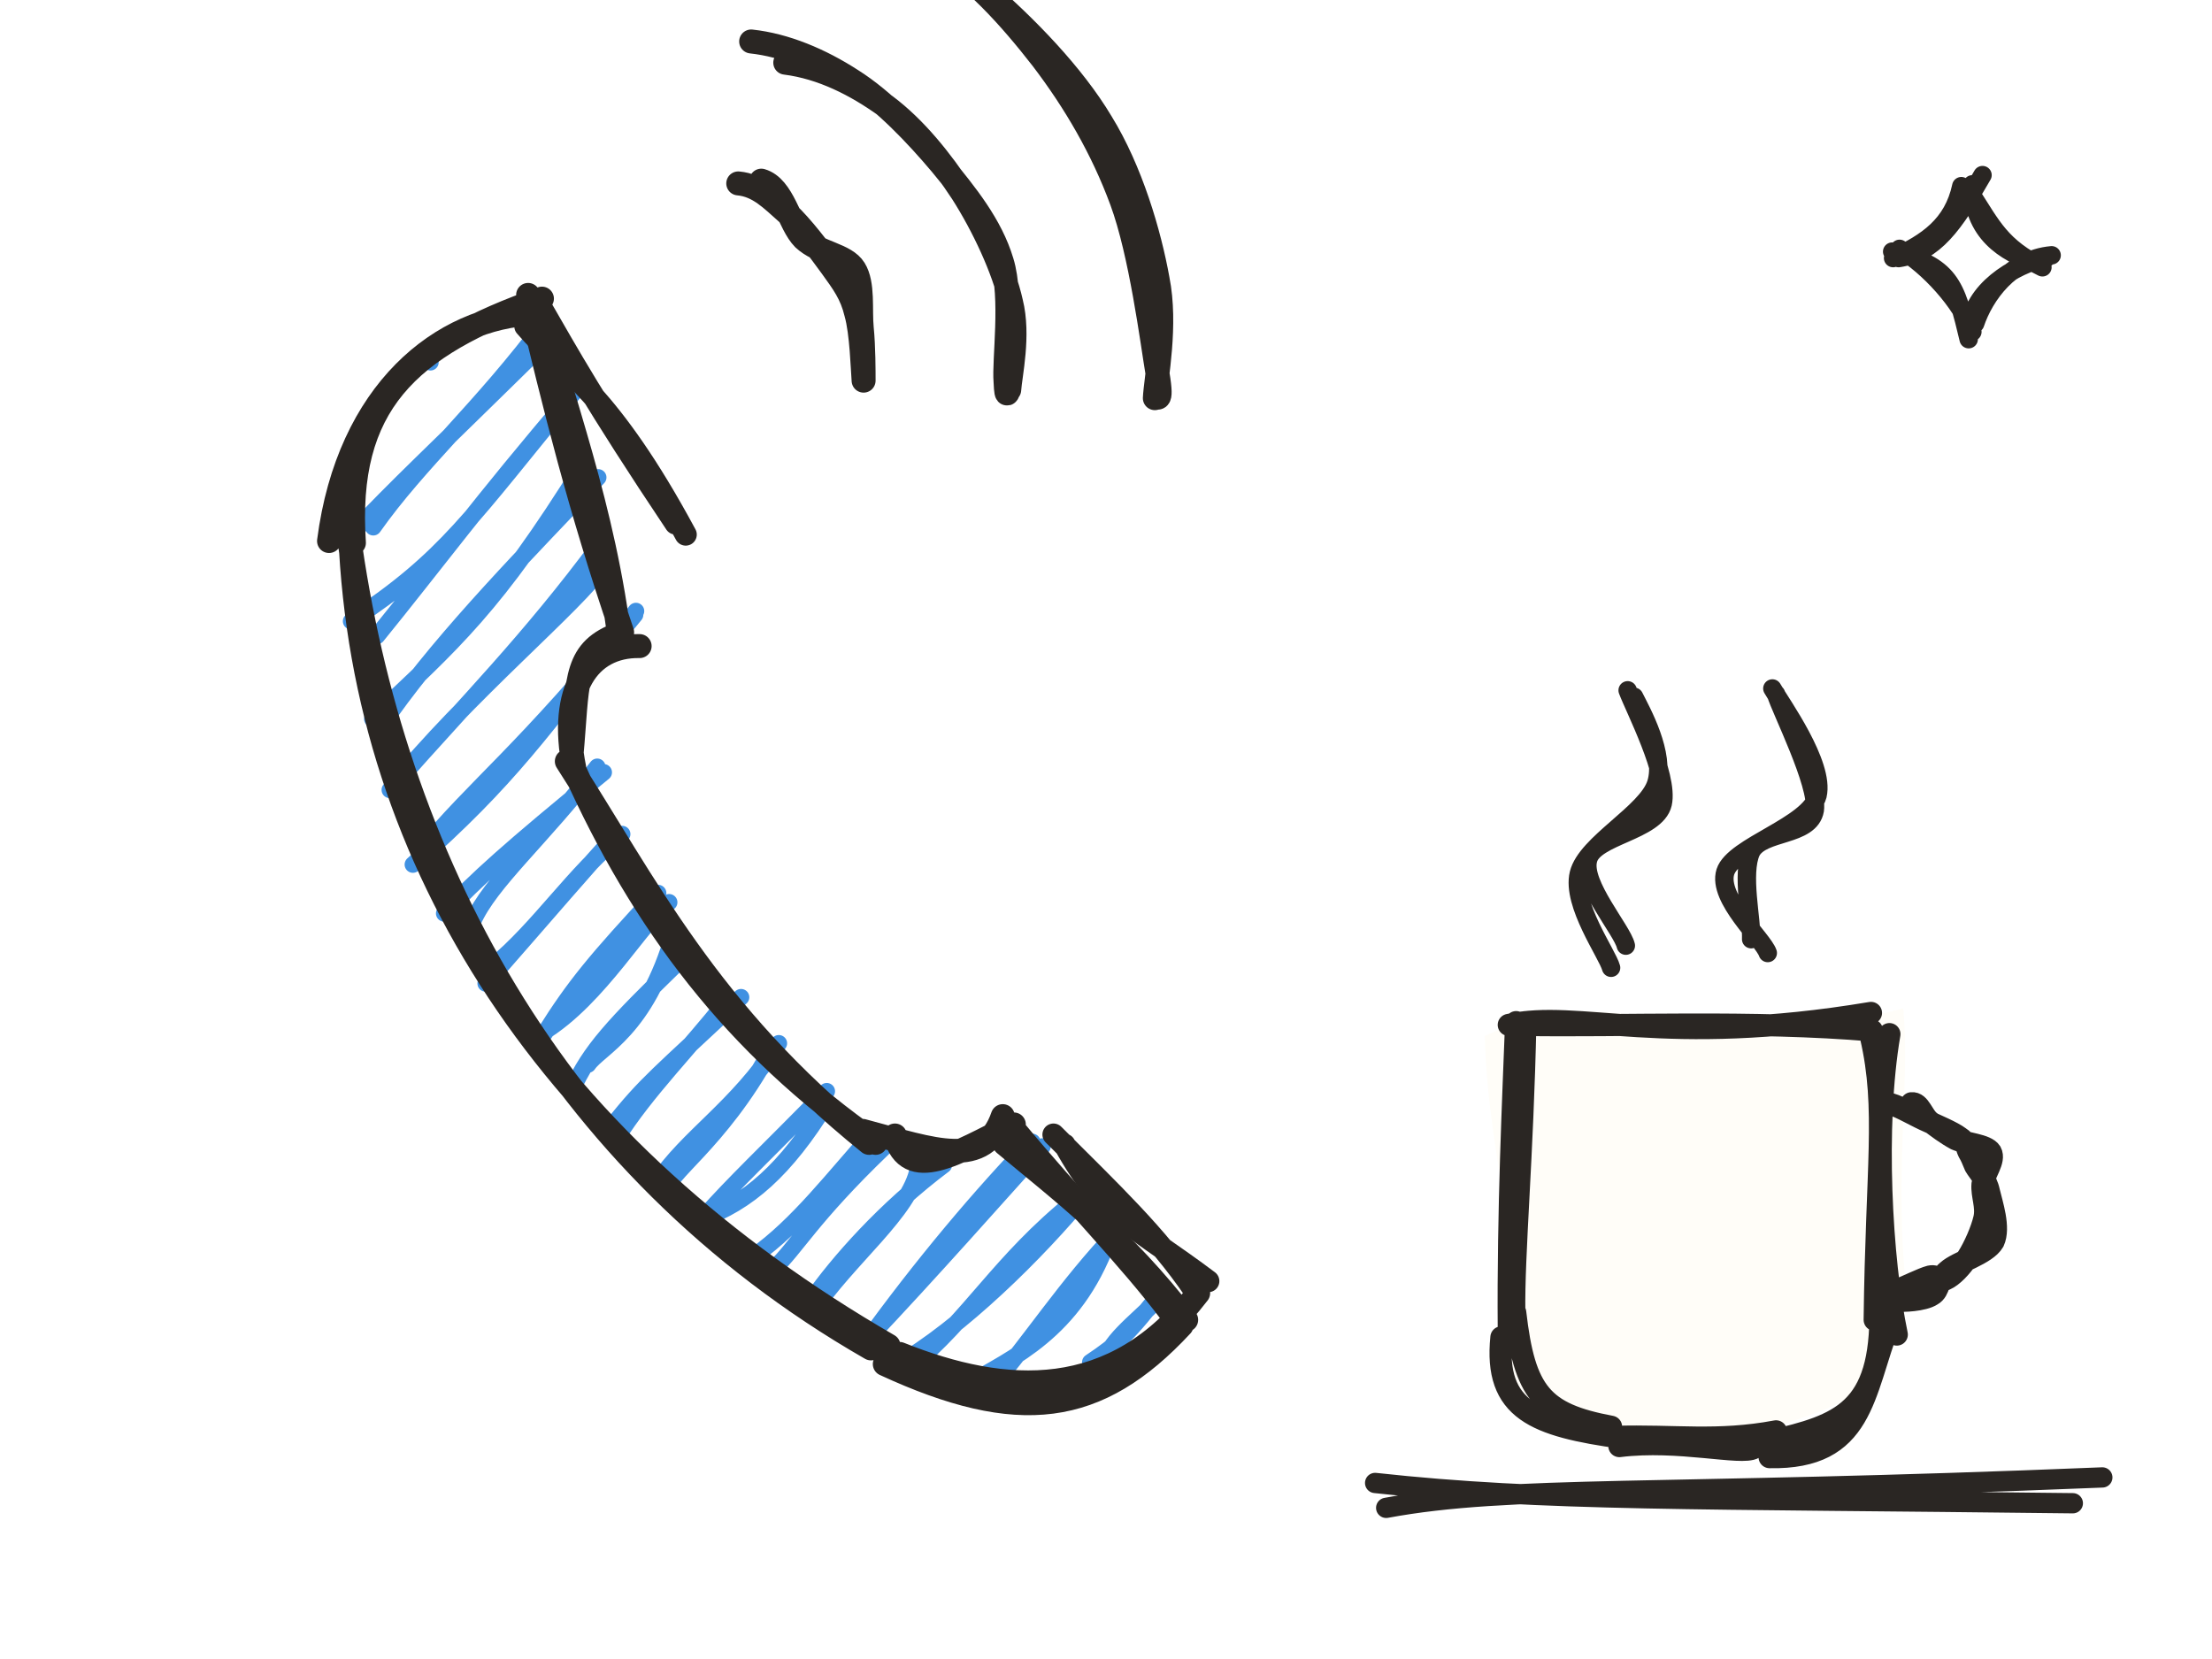
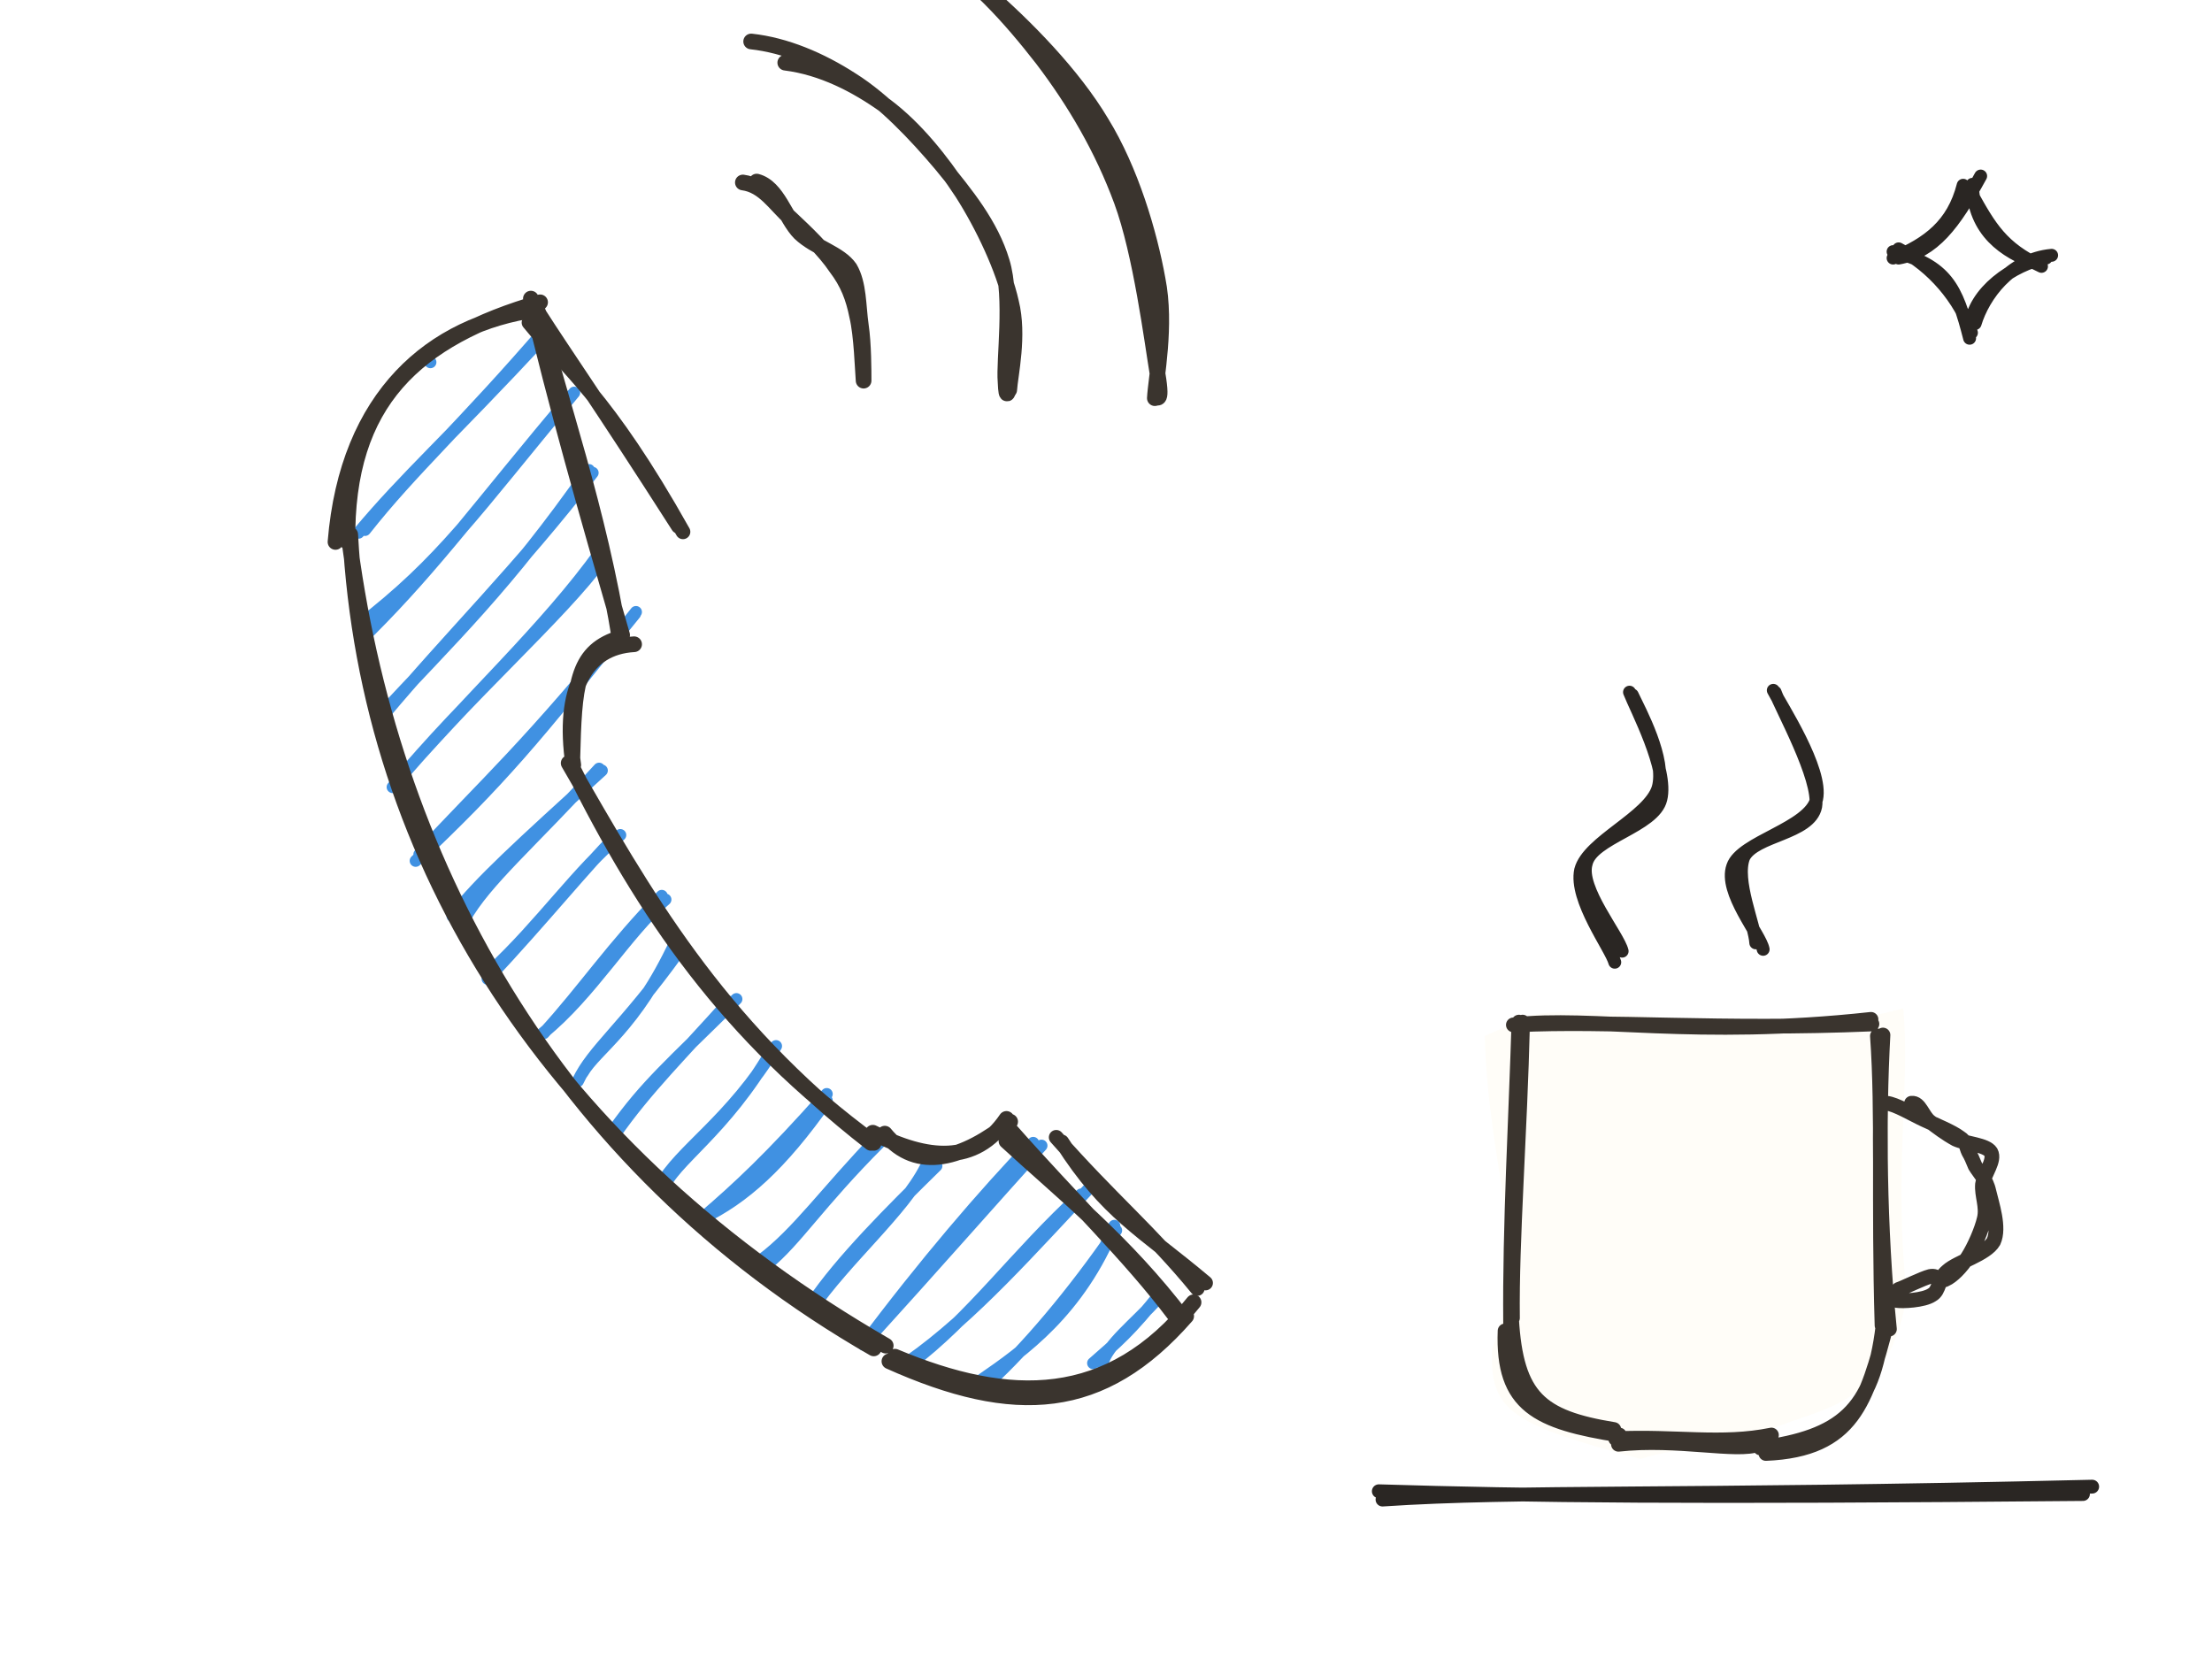
<svg xmlns="http://www.w3.org/2000/svg" viewBox="0 0 240 180" fill="none" stroke-linecap="round" stroke-linejoin="round">
-   <path d="M46.7 39.3 C46.7 39.3, 46.7 39.3, 46.7 39.3 M46.7 39.3 C46.7 39.3, 46.7 39.3, 46.7 39.3 M38 58.1 C43.4 52.4, 46.4 49.7, 59.1 37.2 M40.5 57.2 C45.5 50.1, 52.1 44.5, 59.4 34.7 M38.1 67.4 C48.5 60.5, 50.9 56.4, 62.5 42.3 M40.9 69 C47 61.5, 52.3 54.3, 61.8 43.2 M40.4 78 C49.1 69.8, 53.8 65.8, 63.3 50.5 M42.3 77.4 C48.5 68.7, 57.6 59.5, 64.9 51.8 M42.3 85.7 C50.7 75.3, 62.7 65.5, 65.5 61.3 M43.1 84.8 C50.6 76.3, 57.4 69.5, 65.1 59.1 M44.8 93.8 C55.4 84.4, 58.6 79.6, 69 66.3 M45.8 92.3 C51.2 85.6, 56.9 81.5, 68.9 66.7 M48.2 99.1 C51.7 95.4, 55.1 92.3, 65.5 83.8 M51.3 100 C53.2 95.7, 58.7 91.1, 64.8 83.2 M52.7 106.7 C59.1 99.4, 64.4 93.2, 66.5 91 M53.5 104.8 C58.5 100.7, 62.3 94.7, 67.5 90.5 M58.8 112.1 C65.1 108.3, 69.8 99.7, 72.6 97.9 M59.1 112.1 C62.3 107, 64.6 104.2, 71.4 96.9 M63.8 115.5 C65 113.7, 70.1 111.8, 73.1 101.3 M62.1 118.2 C64 114, 66.5 111.3, 73.8 104.2 M66.4 122.2 C70.2 117.4, 71.5 116.6, 80.4 108.2 M66.9 123.5 C70 118.5, 75.2 113.3, 78.6 108.9 M72.3 129.4 C72.1 127.5, 78 124.2, 83.5 114.2 M71.2 128.4 C74.7 123.2, 79.8 120.4, 84.5 113.2 M76.1 132.3 C81.1 130.5, 85.2 127, 89.7 119.7 M76.5 131.9 C79.5 128.5, 83.1 125.1, 89.7 118.4 M84 137.6 C86.3 135.5, 88 132.1, 95.8 124.6 M81.8 136.3 C86.6 132.9, 90.4 127.8, 95 122.7 M88 142.5 C92.1 136.4, 98.7 131.5, 99.6 126.8 M88.1 141 C90.9 137, 96 131.2, 102.4 126.4 M93.7 146 C100.1 137.1, 106.6 129.5, 112 123.9 M93.9 145.5 C101 138, 108.5 129.5, 113.1 124.4 M98.6 147.3 C105.7 142.8, 113.8 134.6, 118.9 128.2 M98.6 148.5 C105.4 142.9, 108.4 136.9, 116.6 130.3 M106 149.6 C110.9 146.8, 117.6 143.5, 120.8 132.8 M107.9 150 C111.4 146.1, 115.8 139.3, 121.2 133.7 M119.9 148.1 C119.8 145.9, 123.4 143.3, 125.4 141.2 M118.3 147.8 C121.3 145.8, 122.5 144.7, 126.2 139.9" stroke="#4091e2" stroke-width="1.8" />
-   <path d="M58 34 C47.9 34.4, 37.8 42.5, 35.7 58.7 M58.8 32.4 C44.2 37.5, 37.4 43.9, 38.4 58.9 M38 58 C39.5 93.9, 59.9 124.9, 96.4 146 M37.8 57.8 C42.5 92.6, 59.8 126.4, 94.5 146.3 M96 148 C110.5 154.7, 119.1 153.6, 128.2 143.8 M97.6 146.9 C109.1 151.5, 120.9 152.2, 130 140.3 M128.7 143.2 C121.9 134.3, 115.1 129.2, 109 124.1 M127.1 142.5 C122.6 136.5, 116.6 130.5, 109.8 122.3 M110 122 C103.6 125.2, 98.6 128.4, 97.1 123.2 M108.8 121.1 C106.8 126.9, 101.5 124.8, 93.6 122.7 M95 124 C79.8 113.4, 69.8 100.2, 62.3 83.5 M94.3 124 C76.8 109.9, 70 95.8, 61.5 82.6 M62 82 C62.7 74.4, 62.2 71, 66.4 69.1 M62.3 83.3 C60.6 74.9, 63.8 70, 69.4 70.1 M67.5 68.6 C62.9 55.1, 60.2 44.2, 57.3 32 M67.3 70 C65.6 55.2, 60.6 42.4, 58.6 34" stroke="#2a2623" stroke-width="2.6" />
-   <path d="M57 35.4 C61.3 40.4, 66.1 42.6, 74.4 58 M58.8 33.5 C61.4 38, 64.6 43.8, 73.3 56.8 M131.1 139 C123.4 133.2, 120 132.3, 115.5 124.2 M129.6 140 C125.5 134, 120.6 129.4, 114.3 123.1" stroke="#2a2623" stroke-width="2.4" />
-   <path d="M80.1 19.9 C82.3 20.1, 83.7 21.6, 85.4 23.1 C87 24.6, 88.9 27.1, 90.2 28.9 C91.5 30.7, 92.4 31.9, 92.9 34 C93.5 36.1, 93.6 40.1, 93.7 41.3 M82.6 19.6 C85 20.3, 85.6 24.3, 87.2 25.9 C88.9 27.5, 91.7 27.6, 92.7 29.2 C93.7 30.8, 93.3 33.6, 93.5 35.6 C93.7 37.6, 93.7 40.3, 93.7 41.3 M81.5 4.5 C85.2 4.9, 89 6.5, 92.4 8.7 C95.9 10.9, 99.4 14.6, 102.1 17.8 C104.8 21.1, 107.5 24.4, 108.7 28.4 C109.9 32.3, 108.9 39.1, 109.1 41.4 C109.2 43.8, 109.4 42.1, 109.5 42.3 M85.2 6.8 C89.2 7.3, 92.9 9.2, 96.1 11.5 C99.3 13.9, 102.1 17.4, 104.4 20.9 C106.7 24.5, 108.9 29.2, 109.7 32.8 C110.6 36.4, 109.6 40.7, 109.5 42.3 M83.9-10 C89.8-10, 95.8-8.2, 100.7-5.5 C105.5-2.7, 109.6 1.9, 113.1 6.4 C116.6 11, 119.6 16.1, 121.7 21.8 C123.8 27.5, 125 37, 125.6 40.6 C126.2 44.2, 125.4 42.8, 125.3 43.2 M92.5-9.9 C97.9-9.1, 102.3-4.8, 106.8-1 C111.3 2.9, 116.4 8.1, 119.5 13.3 C122.7 18.5, 124.7 25.3, 125.6 30.3 C126.6 35.3, 125.4 41.1, 125.3 43.2" stroke="#2a2623" stroke-width="2.6" />
+   <path d="M46.7 39.3 C46.7 39.3, 46.7 39.3, 46.7 39.3 M46.7 39.3 C46.7 39.3, 46.7 39.3, 46.7 39.3 M38.9 57.8 C44.1 51.6, 48.4 47.9, 59.2 36.3 M39.6 57.5 C44.8 50.9, 50.1 46.3, 59.3 35.6 M38.9 67.9 C48.1 60.8, 51.3 55.8, 62.3 42.6 M40.1 68.5 C47.4 61.2, 51.9 54.9, 62 42.9 M41.1 77.8 C48.9 69.4, 55.1 63.6, 63.9 51 M41.6 77.6 C48.7 69.1, 56.3 61.7, 64.3 51.3 M42.6 85.4 C50.7 75.6, 60.9 66.8, 65.4 60.6 M42.8 85.1 C50.6 76, 59.2 68.2, 65.2 59.8 M45.1 93.4 C54.2 84.8, 58.1 80.2, 69 66.4 M45.5 92.7 C52.4 85.2, 57.4 80.9, 68.9 66.6 M49.1 99.4 C52.2 95.5, 56.2 91.9, 65.3 83.6 M50.4 99.7 C52.7 95.6, 57.6 91.5, 65 83.4 M52.9 106.2 C59 99.7, 63.9 93.6, 66.7 90.9 M53.3 105.3 C58.6 100.4, 62.8 94.3, 67.3 90.6 M58.9 112.1 C64.1 107.9, 68 101.2, 72.2 97.6 M59 112.1 C63.3 107.4, 66.4 102.7, 71.8 97.2 M63.2 116.4 C64.7 113.8, 68.9 111.6, 73.3 102.2 M62.7 117.3 C64.3 113.9, 67.7 111.5, 73.6 103.3 M66.6 122.6 C70.1 117.7, 72.6 115.6, 79.9 108.4 M66.7 123.1 C70.1 118.2, 74.1 114.3, 79.1 108.7 M71.9 129.1 C73 126, 78.6 122.9, 83.8 113.9 M71.6 128.7 C73.8 124.7, 79.2 121.7, 84.2 113.5 M76.2 132.2 C80.7 130, 84.7 126.5, 89.7 119.4 M76.4 132 C79.9 129, 83.6 125.6, 89.7 118.7 M83.2 137.2 C86.4 134.6, 88.8 130.6, 95.5 123.9 M82.6 136.7 C86.5 133.8, 89.6 129.3, 95.3 123.4 M88 142.1 C91.8 136.6, 98 131.4, 100.4 126.7 M88.1 141.4 C91.2 136.8, 96.7 131.3, 101.6 126.5 M93.7 145.9 C100.2 137.2, 106.8 129.5, 112.1 124 M93.9 145.6 C100.9 137.9, 108.3 129.5, 113 124.3 M98.6 147.7 C105.6 142.8, 112.1 135.3, 118.2 128.9 M98.6 148.1 C105.5 142.9, 110.1 136.2, 117.3 129.6 M106.5 149.7 C111 146.6, 117.1 142.3, 120.9 133 M107.4 149.9 C111.3 146.3, 116.3 140.5, 121.1 133.5 M119.6 148 C120.1 145.9, 123.2 143.6, 125.6 140.9 M118.6 147.9 C121 145.8, 122.7 144.4, 126 140.2" stroke="#4091e2" stroke-width="1.3" />
+   <path d="M58.2 33.6 C46.9 35.2, 37.7 42.9, 36.4 58.8 M58.6 32.8 C45.2 36.7, 37.5 43.5, 37.7 58.8 M38 58 C39.9 93.7, 59.9 125.1, 96.1 146 M37.8 57.8 C42.1 92.8, 59.8 126.2, 94.8 146.3 M96.5 147.7 C110.1 153.8, 119.6 153.2, 128.7 142.8 M97.1 147.2 C109.5 152.4, 120.4 152.6, 129.5 141.3 M128.4 143.1 C122 134.7, 115.4 129.5, 109.2 123.8 M127.4 142.6 C122.5 136.1, 116.3 130.2, 109.6 122.6 M109.6 121.7 C104.6 125.7, 99.5 127.3, 96 123 M109.2 121.4 C105.8 126.4, 100.6 125.9, 94.7 122.9 M94.8 124 C79 112.4, 69.9 99, 62.1 83.3 M94.5 124 C77.6 110.9, 69.9 97, 61.7 82.8 M62.1 82.3 C62.3 74.5, 62.5 70.8, 67 69.3 M62.2 83 C61 74.8, 63.5 70.2, 68.8 69.9 M67.5 68.9 C63.5 55.1, 60.3 43.8, 57.6 32.4 M67.3 69.7 C65 55.2, 60.5 42.8, 58.3 33.6" stroke="#3a342e" stroke-width="1.7" />
+   <path d="M57.4 35 C61.3 39.8, 65.8 42.9, 74.1 57.7 M58.4 33.9 C61.4 38.6, 64.9 43.5, 73.6 57.1 M130.8 139.2 C123.9 133.4, 120.1 131.6, 115.2 123.9 M129.9 139.8 C125 133.8, 120.5 130.1, 114.6 123.4" stroke="#3a342e" stroke-width="1.6" />
+   <path d="M80.6 19.8 C82.9 20.1, 84.1 22.2, 85.8 23.7 C87.4 25.2, 89.5 27.2, 90.7 29 C92 30.7, 92.6 32.3, 93 34.3 C93.5 36.4, 93.6 40.1, 93.7 41.3 M82.1 19.7 C84.4 20.3, 85.2 23.7, 86.8 25.3 C88.5 26.9, 91.1 27.5, 92.2 29.1 C93.2 30.8, 93.1 33.2, 93.4 35.3 C93.7 37.3, 93.7 40.3, 93.7 41.3 M81.5 4.5 C85.2 4.9, 89 6.5, 92.4 8.7 C95.9 10.9, 99.4 14.6, 102.1 17.8 C104.8 21.1, 107.5 24.4, 108.7 28.4 C109.9 32.3, 108.9 39.1, 109.1 41.4 C109.2 43.8, 109.4 42.1, 109.5 42.3 M85.2 6.8 C89.2 7.3, 92.9 9.2, 96.1 11.5 C99.3 13.9, 102.1 17.4, 104.4 20.9 C106.7 24.5, 108.9 29.2, 109.7 32.8 C110.6 36.4, 109.6 40.7, 109.5 42.3 M83.9 -10 C89.8 -10, 95.8 -8.2, 100.7 -5.5 C105.5 -2.7, 109.6 1.9, 113.1 6.4 C116.6 11, 119.6 16.1, 121.7 21.8 C123.8 27.5, 125 37, 125.6 40.6 C126.2 44.2, 125.4 42.8, 125.3 43.2 M92.5 -9.9 C97.9 -9.1, 102.3 -4.8, 106.8 -1 C111.3 2.9, 116.4 8.1, 119.5 13.3 C122.7 18.5, 124.7 25.3, 125.6 30.3 C126.6 35.3, 125.4 41.1, 125.3 43.2" stroke="#3a342e" stroke-width="1.7" />
  <path d="M166.3 110.1 C178.8 108.1, 187.4 114.6, 206.5 109.4 C207.3 117.7, 205.4 127.3, 206.9 140.6 C204.6 153.9, 196.3 152.5, 190.2 156 C188.3 159.1, 185.9 155.8, 178 158.3 C164.4 154.6, 161.5 153.3, 161.9 146.3 C166.2 135.8, 161.5 127.7, 161.1 112.4" stroke="none" fill="#fffdf8" />
-   <path d="M163.7 111.2 C171.3 109.5, 180.3 113.7, 203 109.9 M165.1 111.2 C175.7 111.4, 190.3 110.7, 203.1 111.8 M205 112.2 C203.3 122.1, 204.1 136.7, 205.8 144.8 M203 112.5 C204.8 120.3, 203.6 126.6, 203.4 143.2 M204 144 C203.6 153.9, 198.6 154.9, 190.6 156.7 M205 143.6 C202.1 151.2, 202.2 158.3, 192 158.1 M190.3 157.1 C189 157.9, 182.1 156.1, 175.7 156.9 M192.7 155.3 C186.3 156.5, 181.7 155.7, 175.2 155.9 M176 156 C166.6 154.7, 162.1 153, 162.9 145.1 M174.8 154.8 C167.3 153.4, 165.4 151.1, 164.4 142.4 M164.3 142.4 C164.2 136.1, 165.2 125.5, 165.5 110.9 M163.7 144.2 C163.6 131.3, 164.2 118.9, 164.5 110.9 M207.4 119.7 C208.3 119.6, 208.6 121.1, 209.4 121.7 C210.2 122.3, 211.1 123, 212.2 123.6 C213.3 124.1, 215.5 124.2, 216 125 C216.5 125.9, 215.3 127.3, 215.1 128.5 C215 129.7, 215.6 130.9, 215.3 132.2 C215 133.5, 214.2 135.3, 213.5 136.4 C212.8 137.5, 211.8 138.5, 211.1 138.8 C210.4 139.2, 210.3 138.3, 209.4 138.5 C208.6 138.7, 206.6 139.7, 206 139.9 M204.7 119.7 C205.7 119.8, 207.5 120.9, 208.8 121.5 C210.1 122.1, 211.8 122.8, 212.6 123.4 C213.4 123.9, 213.3 124.4, 213.6 125 C213.9 125.5, 214 125.8, 214.3 126.5 C214.7 127.2, 215.5 127.9, 215.8 129.3 C216.1 130.6, 217 133.2, 216.3 134.7 C215.5 136.1, 212.4 136.9, 211.3 137.9 C210.2 138.8, 210.5 140, 209.6 140.5 C208.7 141.1, 206.4 141.2, 205.8 141.1 C205.2 141, 206 140.1, 206 139.9" stroke="#2a2623" stroke-width="2.4" />
-   <path d="M176.4 102.6 C176 100.9, 171.6 95.9, 172.3 93.3 C172.9 90.7, 179.7 90.2, 180.4 87.2 C181.1 84.1, 177.3 76.8, 176.6 74.9 M174.8 105 C174.4 103.5, 170.5 98.1, 171.3 94.8 C172.1 91.5, 178.7 88.2, 179.7 85 C180.7 81.8, 178.1 77.2, 177.3 75.6 M191.8 103.4 C191.3 101.9, 186.3 97.5, 187.2 94.6 C188.1 91.8, 196.3 89.6, 197.2 86.3 C198 82.9, 193.2 76.3, 192.3 74.7 M190 101.9 C190.1 99.9, 188.9 94.8, 190 92.4 C191.2 90.1, 196.4 90.8, 196.9 87.9 C197.3 85.1, 193.2 77, 192.7 75.3" stroke="#2a2623" stroke-width="2" />
-   <path d="M150.4 163.6 C163.9 161.1, 179.6 162.3, 228.1 160.3 M149.2 160.9 C167.4 162.9, 184 162.6, 224.9 163.1" stroke="#2a2623" stroke-width="2.2" />
-   <path d="M214 20 C214 25.3, 217.6 27.4, 220.8 28.5 M213.9 21.1 C216.1 24.5, 217.1 26.8, 221.6 29 M222 28 C218.4 28.7, 214 31.7, 213.8 35.4 M222.6 27.7 C218.1 28.1, 215.3 32.1, 214.3 35.1 M214 36 C212.8 32.8, 209.3 28.9, 206.1 27 M213.6 36.8 C212.2 30.9, 211.6 28.8, 205.3 27.3 M206 28 C209.9 27.4, 212 24.4, 215.1 19 M205.4 28 C209.1 26.3, 211.9 24.4, 212.8 20.2 M214 20 C214 20, 214 20, 214 20 M214 20 C214 20, 214 20, 214 20" stroke="#2a2623" stroke-width="2" />
+   <path d="M164.2 111.2 C172.8 110.2, 183.8 112.7, 203 110.6 M164.6 111.2 C174.2 110.7, 186.8 111.8, 203.1 111.1 M204.3 112.3 C203.8 121.5, 203.9 133.2, 205 144.2 M203.7 112.4 C204.3 120.9, 203.8 130.1, 204.2 143.8 M204.3 143.9 C203.2 153.1, 199.7 155.9, 191 157.1 M204.7 143.7 C202.5 152, 201.1 157.3, 191.6 157.7 M190.8 156.7 C188.5 157.6, 182 156, 175.6 156.7 M192.2 155.7 C186.8 156.8, 181.8 155.8, 175.3 156.1 M175.7 155.7 C166.8 154.3, 163 152.5, 163.3 144.4 M175.1 155.1 C167.1 153.8, 164.5 151.6, 164 143.1 M164.1 143 C164 134.5, 164.9 123.3, 165.2 110.9 M163.9 143.6 C163.8 132.9, 164.5 121.1, 164.8 110.9 M207.4 119.7 C208.3 119.6, 208.6 121.1, 209.4 121.7 C210.2 122.3, 211.1 123, 212.2 123.6 C213.3 124.1, 215.5 124.2, 216 125 C216.5 125.9, 215.3 127.3, 215.1 128.5 C215 129.7, 215.6 130.9, 215.3 132.2 C215 133.5, 214.2 135.3, 213.5 136.4 C212.8 137.5, 211.8 138.5, 211.1 138.8 C210.4 139.2, 210.3 138.3, 209.4 138.5 C208.6 138.7, 206.6 139.7, 206 139.9 M204.7 119.7 C205.7 119.8, 207.5 120.9, 208.8 121.5 C210.1 122.1, 211.8 122.8, 212.6 123.4 C213.4 123.9, 213.3 124.4, 213.6 125 C213.9 125.5, 214 125.8, 214.3 126.5 C214.7 127.2, 215.5 127.9, 215.8 129.3 C216.1 130.6, 217 133.2, 216.3 134.7 C215.5 136.1, 212.4 136.9, 211.3 137.9 C210.2 138.8, 210.5 140, 209.6 140.5 C208.7 141.1, 206.4 141.2, 205.8 141.1 C205.2 141, 206 140.1, 206 139.9" stroke="#3a342e" stroke-width="1.6" />
+   <path d="M176 103.2 C175.6 101.5, 171.3 96.4, 172.1 93.7 C172.7 90.9, 179.5 89.7, 180.2 86.7 C181 83.5, 177.5 76.9, 176.8 75.1 M175.2 104.4 C174.8 102.9, 170.8 97.6, 171.5 94.4 C172.3 91.3, 178.9 88.7, 179.9 85.5 C180.8 82.4, 177.9 77.1, 177.1 75.4 M191.3 103 C191 101.4, 187 96.8, 188 94 C188.9 91.3, 196.3 89.9, 197.1 86.7 C197.8 83.5, 193.2 76.5, 192.4 74.9 M190.5 102.3 C190.4 100.4, 188.2 95.5, 189.2 93 C190.4 90.6, 196.4 90.5, 197 87.5 C197.5 84.5, 193.2 76.8, 192.6 75.1" stroke="#2a2623" stroke-width="1.4" />
+   <path d="M150 162.7 C165.1 161.7, 181.1 162.4, 227 161.3 M149.6 161.8 C166.2 162.3, 182.5 162.5, 226 162.1" stroke="#2a2623" stroke-width="1.5" />
+   <path d="M214 20.1 C214.2 25.2, 217.5 27.3, 220.9 28.6 M213.9 21 C215.9 24.6, 217.2 26.9, 221.5 28.9 M222 28 C218.4 28.7, 214.1 31.7, 213.8 35.4 M222.6 27.7 C218.1 28.1, 215.2 32.1, 214.3 35.1 M213.9 36.1 C212.7 32.5, 209.7 28.9, 206 27 M213.7 36.7 C212.3 31.2, 211.2 28.8, 205.4 27.3 M206 28 C209.8 27.3, 212 24.4, 214.9 19.1 M205.4 28 C209.2 26.4, 211.9 24.4, 213 20.1 M214 20 C214 20, 214 20, 214 20 M214 20 C214 20, 214 20, 214 20" stroke="#2a2623" stroke-width="1.4" />
</svg>
